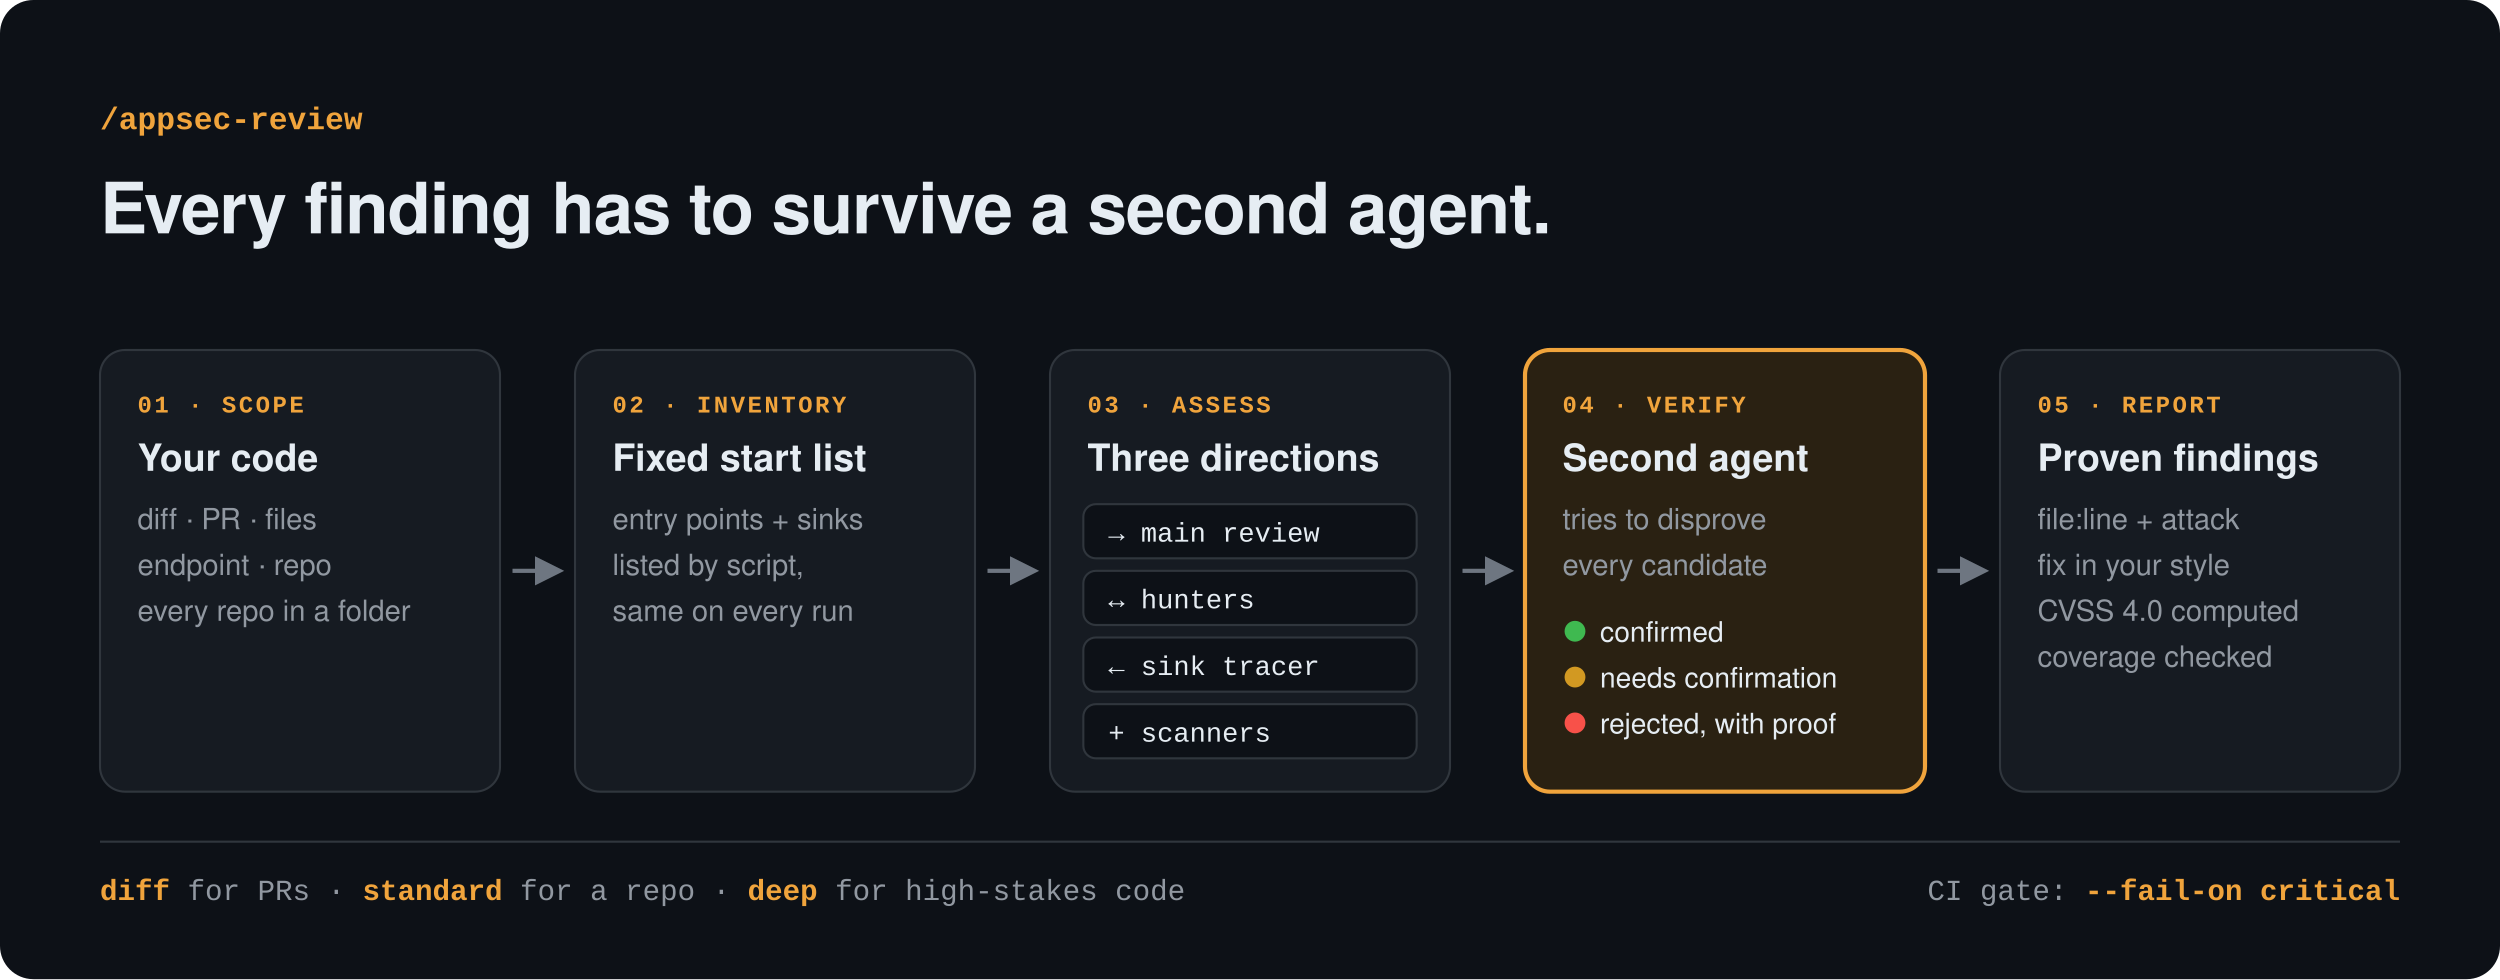
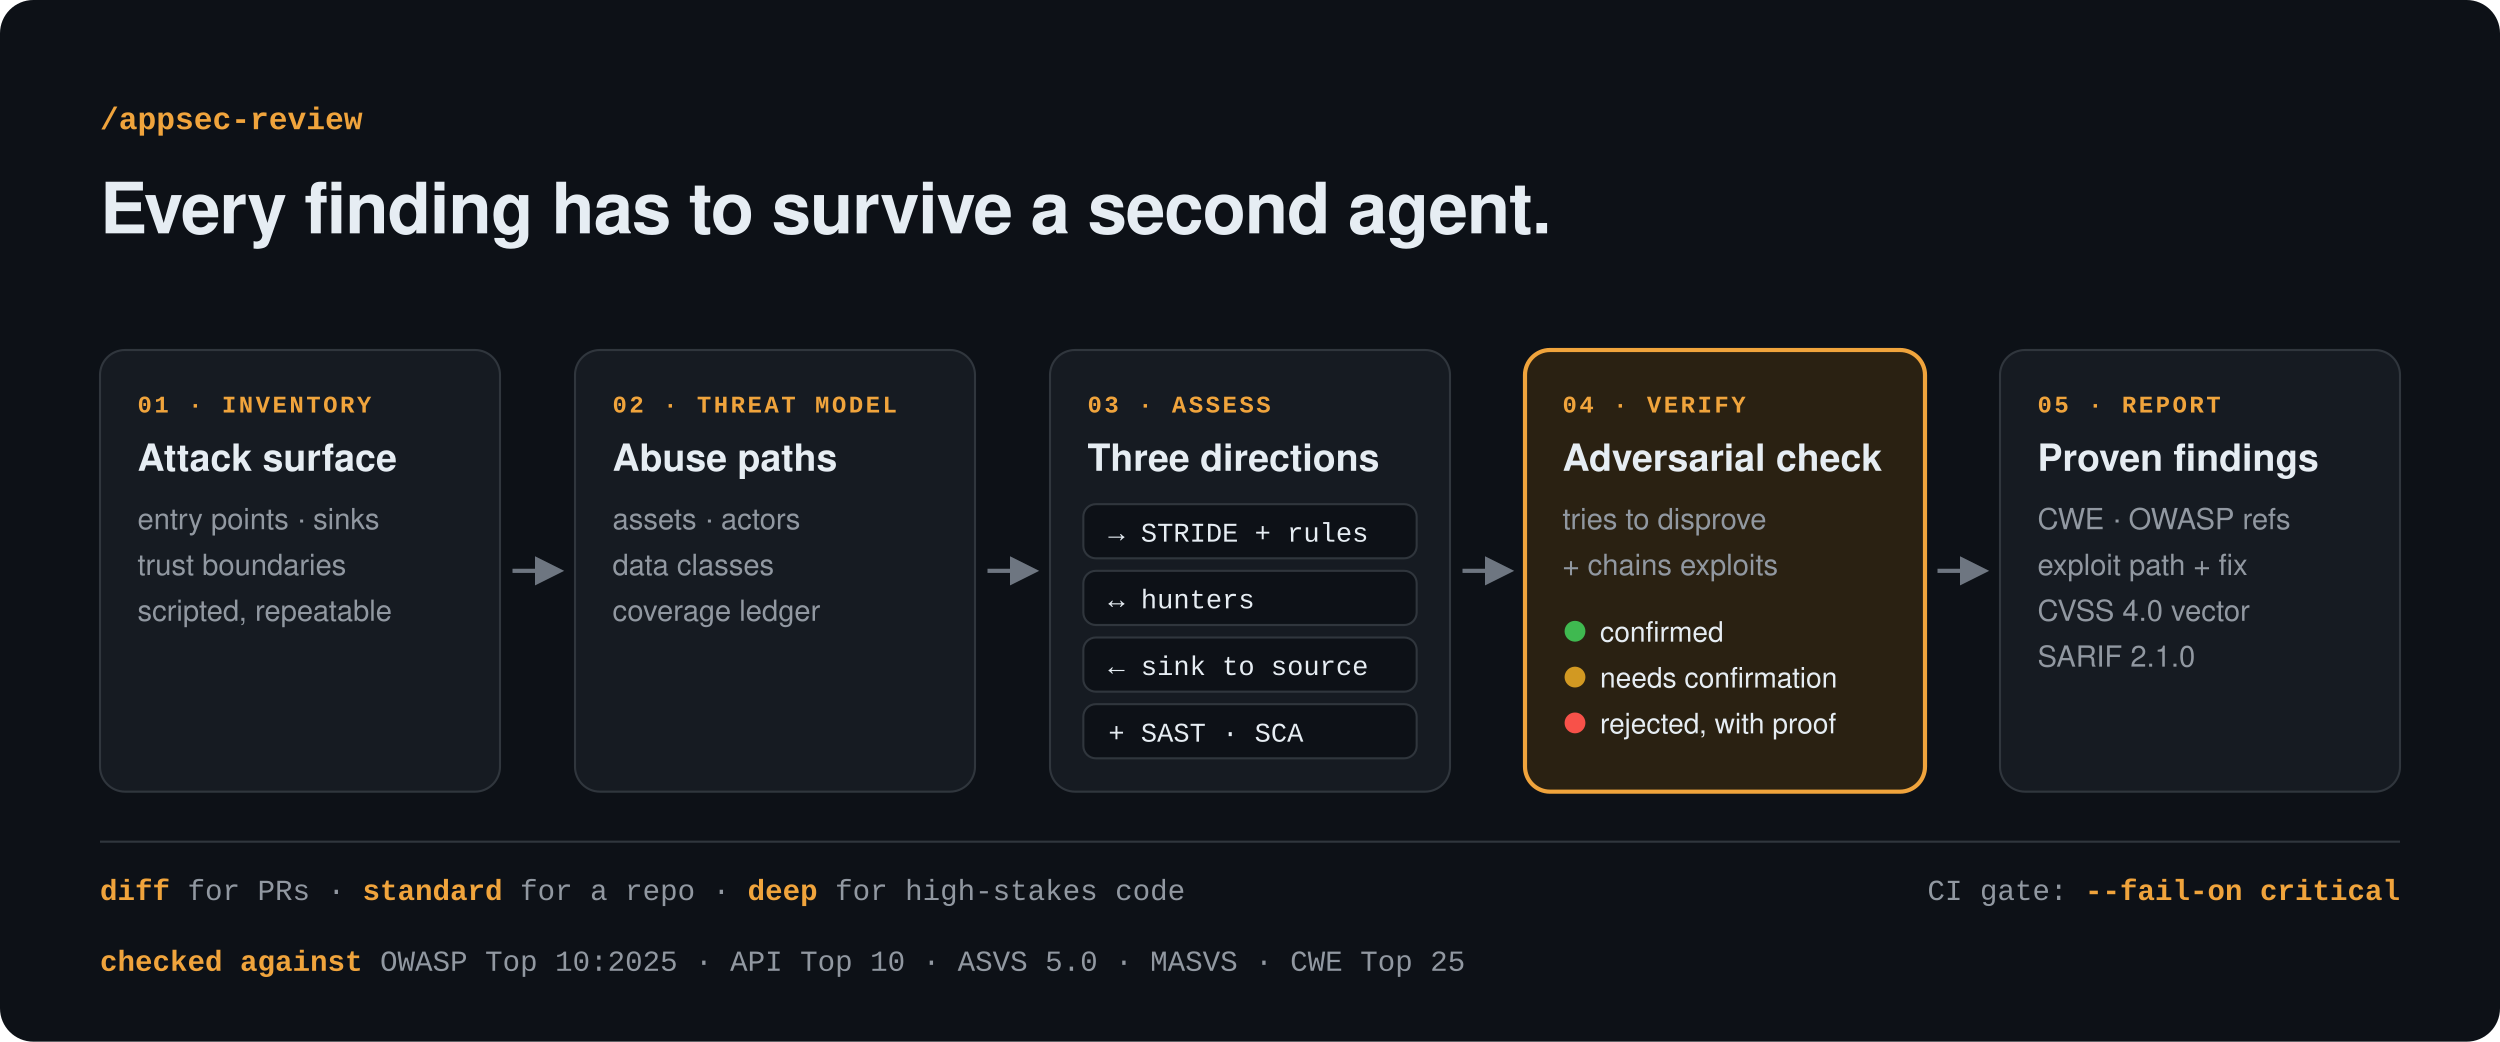
- <svg xmlns="http://www.w3.org/2000/svg" width="1200" height="470" viewBox="0 0 1200 470" role="img" aria-label="appsec-review pipeline: scope, scripted inventory, assessment in three directions, verification by a second agent, proven findings">
+ <svg xmlns="http://www.w3.org/2000/svg" width="1200" height="500" viewBox="0 0 1200 500" role="img" aria-label="appsec-review pipeline: attack surface inventory, threat model with STRIDE and abuse paths, assessment in three directions, adversarial verification by a second agent, proven findings with CWE, CVSS 4.0 and SARIF">
  <defs>
    <marker id="a" viewBox="0 0 10 10" refX="8" refY="5" markerWidth="7" markerHeight="7" orient="auto">
      <path d="M0 0L10 5L0 10z" fill="#6e7681" />
    </marker>
  </defs>
-   <rect width="1200" height="470" rx="16" fill="#0d1117" />
+   <rect width="1200" height="500" rx="16" fill="#0d1117" />
  <text x="48" y="62" font-family="ui-monospace, SFMono-Regular, Consolas, 'Liberation Mono', Menlo, monospace" font-size="15" font-weight="600" fill="#f0a43c" text-anchor="start" letter-spacing="0">/appsec-review</text>
  <text x="48" y="112" font-family="-apple-system, BlinkMacSystemFont, 'Segoe UI', Helvetica, Arial, sans-serif" font-size="34" font-weight="800" fill="#e6edf3" text-anchor="start" letter-spacing="-0.5">Every finding has to survive a second agent.</text>
  <rect x="48" y="168" width="192" height="212" rx="12" fill="#161b22" stroke="#30363d" stroke-width="1" />
-   <text x="66" y="198" font-family="ui-monospace, SFMono-Regular, Consolas, 'Liberation Mono', Menlo, monospace" font-size="11.5" font-weight="600" fill="#f0a43c" text-anchor="start" letter-spacing="1.2">01 · SCOPE</text>
-   <text x="66" y="226" font-family="-apple-system, BlinkMacSystemFont, 'Segoe UI', Helvetica, Arial, sans-serif" font-size="18" font-weight="700" fill="#e6edf3" text-anchor="start" letter-spacing="0">Your code</text>
-   <text x="66" y="254" font-family="-apple-system, BlinkMacSystemFont, 'Segoe UI', Helvetica, Arial, sans-serif" font-size="14" font-weight="400" fill="#9198a1" text-anchor="start" letter-spacing="0">diff · PR · files</text>
-   <text x="66" y="276" font-family="-apple-system, BlinkMacSystemFont, 'Segoe UI', Helvetica, Arial, sans-serif" font-size="14" font-weight="400" fill="#9198a1" text-anchor="start" letter-spacing="0">endpoint · repo</text>
-   <text x="66" y="298" font-family="-apple-system, BlinkMacSystemFont, 'Segoe UI', Helvetica, Arial, sans-serif" font-size="14" font-weight="400" fill="#9198a1" text-anchor="start" letter-spacing="0">every repo in a folder</text>
+   <text x="66" y="198" font-family="ui-monospace, SFMono-Regular, Consolas, 'Liberation Mono', Menlo, monospace" font-size="11.5" font-weight="600" fill="#f0a43c" text-anchor="start" letter-spacing="1.2">01 · INVENTORY</text>
+   <text x="66" y="226" font-family="-apple-system, BlinkMacSystemFont, 'Segoe UI', Helvetica, Arial, sans-serif" font-size="18" font-weight="700" fill="#e6edf3" text-anchor="start" letter-spacing="0">Attack surface</text>
+   <text x="66" y="254" font-family="-apple-system, BlinkMacSystemFont, 'Segoe UI', Helvetica, Arial, sans-serif" font-size="14" font-weight="400" fill="#9198a1" text-anchor="start" letter-spacing="0">entry points · sinks</text>
+   <text x="66" y="276" font-family="-apple-system, BlinkMacSystemFont, 'Segoe UI', Helvetica, Arial, sans-serif" font-size="14" font-weight="400" fill="#9198a1" text-anchor="start" letter-spacing="0">trust boundaries</text>
+   <text x="66" y="298" font-family="-apple-system, BlinkMacSystemFont, 'Segoe UI', Helvetica, Arial, sans-serif" font-size="14" font-weight="400" fill="#9198a1" text-anchor="start" letter-spacing="0">scripted, repeatable</text>
  <rect x="276" y="168" width="192" height="212" rx="12" fill="#161b22" stroke="#30363d" stroke-width="1" />
-   <text x="294" y="198" font-family="ui-monospace, SFMono-Regular, Consolas, 'Liberation Mono', Menlo, monospace" font-size="11.5" font-weight="600" fill="#f0a43c" text-anchor="start" letter-spacing="1.2">02 · INVENTORY</text>
-   <text x="294" y="226" font-family="-apple-system, BlinkMacSystemFont, 'Segoe UI', Helvetica, Arial, sans-serif" font-size="18" font-weight="700" fill="#e6edf3" text-anchor="start" letter-spacing="0">Fixed start list</text>
-   <text x="294" y="254" font-family="-apple-system, BlinkMacSystemFont, 'Segoe UI', Helvetica, Arial, sans-serif" font-size="14" font-weight="400" fill="#9198a1" text-anchor="start" letter-spacing="0">entry points + sinks</text>
-   <text x="294" y="276" font-family="-apple-system, BlinkMacSystemFont, 'Segoe UI', Helvetica, Arial, sans-serif" font-size="14" font-weight="400" fill="#9198a1" text-anchor="start" letter-spacing="0">listed by script,</text>
-   <text x="294" y="298" font-family="-apple-system, BlinkMacSystemFont, 'Segoe UI', Helvetica, Arial, sans-serif" font-size="14" font-weight="400" fill="#9198a1" text-anchor="start" letter-spacing="0">same on every run</text>
+   <text x="294" y="198" font-family="ui-monospace, SFMono-Regular, Consolas, 'Liberation Mono', Menlo, monospace" font-size="11.5" font-weight="600" fill="#f0a43c" text-anchor="start" letter-spacing="1.2">02 · THREAT MODEL</text>
+   <text x="294" y="226" font-family="-apple-system, BlinkMacSystemFont, 'Segoe UI', Helvetica, Arial, sans-serif" font-size="18" font-weight="700" fill="#e6edf3" text-anchor="start" letter-spacing="0">Abuse paths</text>
+   <text x="294" y="254" font-family="-apple-system, BlinkMacSystemFont, 'Segoe UI', Helvetica, Arial, sans-serif" font-size="14" font-weight="400" fill="#9198a1" text-anchor="start" letter-spacing="0">assets · actors</text>
+   <text x="294" y="276" font-family="-apple-system, BlinkMacSystemFont, 'Segoe UI', Helvetica, Arial, sans-serif" font-size="14" font-weight="400" fill="#9198a1" text-anchor="start" letter-spacing="0">data classes</text>
+   <text x="294" y="298" font-family="-apple-system, BlinkMacSystemFont, 'Segoe UI', Helvetica, Arial, sans-serif" font-size="14" font-weight="400" fill="#9198a1" text-anchor="start" letter-spacing="0">coverage ledger</text>
  <rect x="504" y="168" width="192" height="212" rx="12" fill="#161b22" stroke="#30363d" stroke-width="1" />
  <text x="522" y="198" font-family="ui-monospace, SFMono-Regular, Consolas, 'Liberation Mono', Menlo, monospace" font-size="11.5" font-weight="600" fill="#f0a43c" text-anchor="start" letter-spacing="1.2">03 · ASSESS</text>
  <text x="522" y="226" font-family="-apple-system, BlinkMacSystemFont, 'Segoe UI', Helvetica, Arial, sans-serif" font-size="18" font-weight="700" fill="#e6edf3" text-anchor="start" letter-spacing="0">Three directions</text>
  <rect x="520" y="242" width="160" height="26" rx="6" fill="#0d1117" stroke="#30363d" />
-   <text x="532" y="260" font-family="ui-monospace, SFMono-Regular, Consolas, 'Liberation Mono', Menlo, monospace" font-size="13" font-weight="500" fill="#e6edf3" text-anchor="start" letter-spacing="0">→  main review</text>
+   <text x="532" y="260" font-family="ui-monospace, SFMono-Regular, Consolas, 'Liberation Mono', Menlo, monospace" font-size="13" font-weight="500" fill="#e6edf3" text-anchor="start" letter-spacing="0">→  STRIDE + rules</text>
  <rect x="520" y="274" width="160" height="26" rx="6" fill="#0d1117" stroke="#30363d" />
  <text x="532" y="292" font-family="ui-monospace, SFMono-Regular, Consolas, 'Liberation Mono', Menlo, monospace" font-size="13" font-weight="500" fill="#e6edf3" text-anchor="start" letter-spacing="0">↔  hunters</text>
  <rect x="520" y="306" width="160" height="26" rx="6" fill="#0d1117" stroke="#30363d" />
-   <text x="532" y="324" font-family="ui-monospace, SFMono-Regular, Consolas, 'Liberation Mono', Menlo, monospace" font-size="13" font-weight="500" fill="#e6edf3" text-anchor="start" letter-spacing="0">←  sink tracer</text>
+   <text x="532" y="324" font-family="ui-monospace, SFMono-Regular, Consolas, 'Liberation Mono', Menlo, monospace" font-size="13" font-weight="500" fill="#e6edf3" text-anchor="start" letter-spacing="0">←  sink to source</text>
  <rect x="520" y="338" width="160" height="26" rx="6" fill="#0d1117" stroke="#30363d" />
-   <text x="532" y="356" font-family="ui-monospace, SFMono-Regular, Consolas, 'Liberation Mono', Menlo, monospace" font-size="13" font-weight="500" fill="#e6edf3" text-anchor="start" letter-spacing="0">+  scanners</text>
+   <text x="532" y="356" font-family="ui-monospace, SFMono-Regular, Consolas, 'Liberation Mono', Menlo, monospace" font-size="13" font-weight="500" fill="#e6edf3" text-anchor="start" letter-spacing="0">+  SAST · SCA</text>
  <rect x="732" y="168" width="192" height="212" rx="12" fill="#2a2112" stroke="#f0a43c" stroke-width="2" />
  <text x="750" y="198" font-family="ui-monospace, SFMono-Regular, Consolas, 'Liberation Mono', Menlo, monospace" font-size="11.5" font-weight="600" fill="#f0a43c" text-anchor="start" letter-spacing="1.2">04 · VERIFY</text>
-   <text x="750" y="226" font-family="-apple-system, BlinkMacSystemFont, 'Segoe UI', Helvetica, Arial, sans-serif" font-size="18" font-weight="700" fill="#e6edf3" text-anchor="start" letter-spacing="0">Second agent</text>
+   <text x="750" y="226" font-family="-apple-system, BlinkMacSystemFont, 'Segoe UI', Helvetica, Arial, sans-serif" font-size="18" font-weight="700" fill="#e6edf3" text-anchor="start" letter-spacing="0">Adversarial check</text>
  <text x="750" y="254" font-family="-apple-system, BlinkMacSystemFont, 'Segoe UI', Helvetica, Arial, sans-serif" font-size="14" font-weight="400" fill="#9198a1" text-anchor="start" letter-spacing="0">tries to disprove</text>
-   <text x="750" y="276" font-family="-apple-system, BlinkMacSystemFont, 'Segoe UI', Helvetica, Arial, sans-serif" font-size="14" font-weight="400" fill="#9198a1" text-anchor="start" letter-spacing="0">every candidate</text>
+   <text x="750" y="276" font-family="-apple-system, BlinkMacSystemFont, 'Segoe UI', Helvetica, Arial, sans-serif" font-size="14" font-weight="400" fill="#9198a1" text-anchor="start" letter-spacing="0">+ chains exploits</text>
  <circle cx="756" cy="303" r="5" fill="#3fb950" />
  <text x="768" y="308" font-family="-apple-system, BlinkMacSystemFont, 'Segoe UI', Helvetica, Arial, sans-serif" font-size="13.5" font-weight="500" fill="#e6edf3" text-anchor="start" letter-spacing="0">confirmed</text>
  <circle cx="756" cy="325" r="5" fill="#d29922" />
  <text x="768" y="330" font-family="-apple-system, BlinkMacSystemFont, 'Segoe UI', Helvetica, Arial, sans-serif" font-size="13.5" font-weight="500" fill="#e6edf3" text-anchor="start" letter-spacing="0">needs confirmation</text>
  <circle cx="756" cy="347" r="5" fill="#f85149" />
  <text x="768" y="352" font-family="-apple-system, BlinkMacSystemFont, 'Segoe UI', Helvetica, Arial, sans-serif" font-size="13.5" font-weight="500" fill="#e6edf3" text-anchor="start" letter-spacing="0">rejected, with proof</text>
  <rect x="960" y="168" width="192" height="212" rx="12" fill="#161b22" stroke="#30363d" stroke-width="1" />
  <text x="978" y="198" font-family="ui-monospace, SFMono-Regular, Consolas, 'Liberation Mono', Menlo, monospace" font-size="11.5" font-weight="600" fill="#f0a43c" text-anchor="start" letter-spacing="1.2">05 · REPORT</text>
  <text x="978" y="226" font-family="-apple-system, BlinkMacSystemFont, 'Segoe UI', Helvetica, Arial, sans-serif" font-size="18" font-weight="700" fill="#e6edf3" text-anchor="start" letter-spacing="0">Proven findings</text>
-   <text x="978" y="254" font-family="-apple-system, BlinkMacSystemFont, 'Segoe UI', Helvetica, Arial, sans-serif" font-size="14" font-weight="400" fill="#9198a1" text-anchor="start" letter-spacing="0">file:line + attack</text>
-   <text x="978" y="276" font-family="-apple-system, BlinkMacSystemFont, 'Segoe UI', Helvetica, Arial, sans-serif" font-size="14" font-weight="400" fill="#9198a1" text-anchor="start" letter-spacing="0">fix in your style</text>
-   <text x="978" y="298" font-family="-apple-system, BlinkMacSystemFont, 'Segoe UI', Helvetica, Arial, sans-serif" font-size="14" font-weight="400" fill="#9198a1" text-anchor="start" letter-spacing="0">CVSS 4.0 computed</text>
-   <text x="978" y="320" font-family="-apple-system, BlinkMacSystemFont, 'Segoe UI', Helvetica, Arial, sans-serif" font-size="14" font-weight="400" fill="#9198a1" text-anchor="start" letter-spacing="0">coverage checked</text>
+   <text x="978" y="254" font-family="-apple-system, BlinkMacSystemFont, 'Segoe UI', Helvetica, Arial, sans-serif" font-size="14" font-weight="400" fill="#9198a1" text-anchor="start" letter-spacing="0">CWE · OWASP refs</text>
+   <text x="978" y="276" font-family="-apple-system, BlinkMacSystemFont, 'Segoe UI', Helvetica, Arial, sans-serif" font-size="14" font-weight="400" fill="#9198a1" text-anchor="start" letter-spacing="0">exploit path + fix</text>
+   <text x="978" y="298" font-family="-apple-system, BlinkMacSystemFont, 'Segoe UI', Helvetica, Arial, sans-serif" font-size="14" font-weight="400" fill="#9198a1" text-anchor="start" letter-spacing="0">CVSS 4.0 vector</text>
+   <text x="978" y="320" font-family="-apple-system, BlinkMacSystemFont, 'Segoe UI', Helvetica, Arial, sans-serif" font-size="14" font-weight="400" fill="#9198a1" text-anchor="start" letter-spacing="0">SARIF 2.1.0</text>
  <path d="M246 274H268" stroke="#6e7681" stroke-width="2" marker-end="url(#a)" />
  <path d="M474 274H496" stroke="#6e7681" stroke-width="2" marker-end="url(#a)" />
  <path d="M702 274H724" stroke="#6e7681" stroke-width="2" marker-end="url(#a)" />
  <path d="M930 274H952" stroke="#6e7681" stroke-width="2" marker-end="url(#a)" />
  <line x1="48" y1="404" x2="1152" y2="404" stroke="#30363d" />
  <text x="48" y="432" font-family="ui-monospace, SFMono-Regular, Consolas, 'Liberation Mono', Menlo, monospace" font-size="14" font-weight="400" fill="#9198a1" text-anchor="start" letter-spacing="0">
    <tspan fill="#f0a43c" font-weight="600">diff</tspan> for PRs   ·   <tspan fill="#f0a43c" font-weight="600">standard</tspan> for a repo   ·   <tspan fill="#f0a43c" font-weight="600">deep</tspan> for high-stakes code</text>
+   <text x="48" y="466" font-family="ui-monospace, SFMono-Regular, Consolas, 'Liberation Mono', Menlo, monospace" font-size="14" font-weight="400" fill="#9198a1" text-anchor="start" letter-spacing="0">
+     <tspan fill="#f0a43c" font-weight="600">checked against</tspan>   OWASP Top 10:2025   ·   API Top 10   ·   ASVS 5.0   ·   MASVS   ·   CWE Top 25</text>
  <text x="1152" y="432" font-family="ui-monospace, SFMono-Regular, Consolas, 'Liberation Mono', Menlo, monospace" font-size="14" font-weight="400" fill="#9198a1" text-anchor="end" letter-spacing="0">CI gate: <tspan fill="#f0a43c" font-weight="600">--fail-on critical</tspan>
  </text>
</svg>
